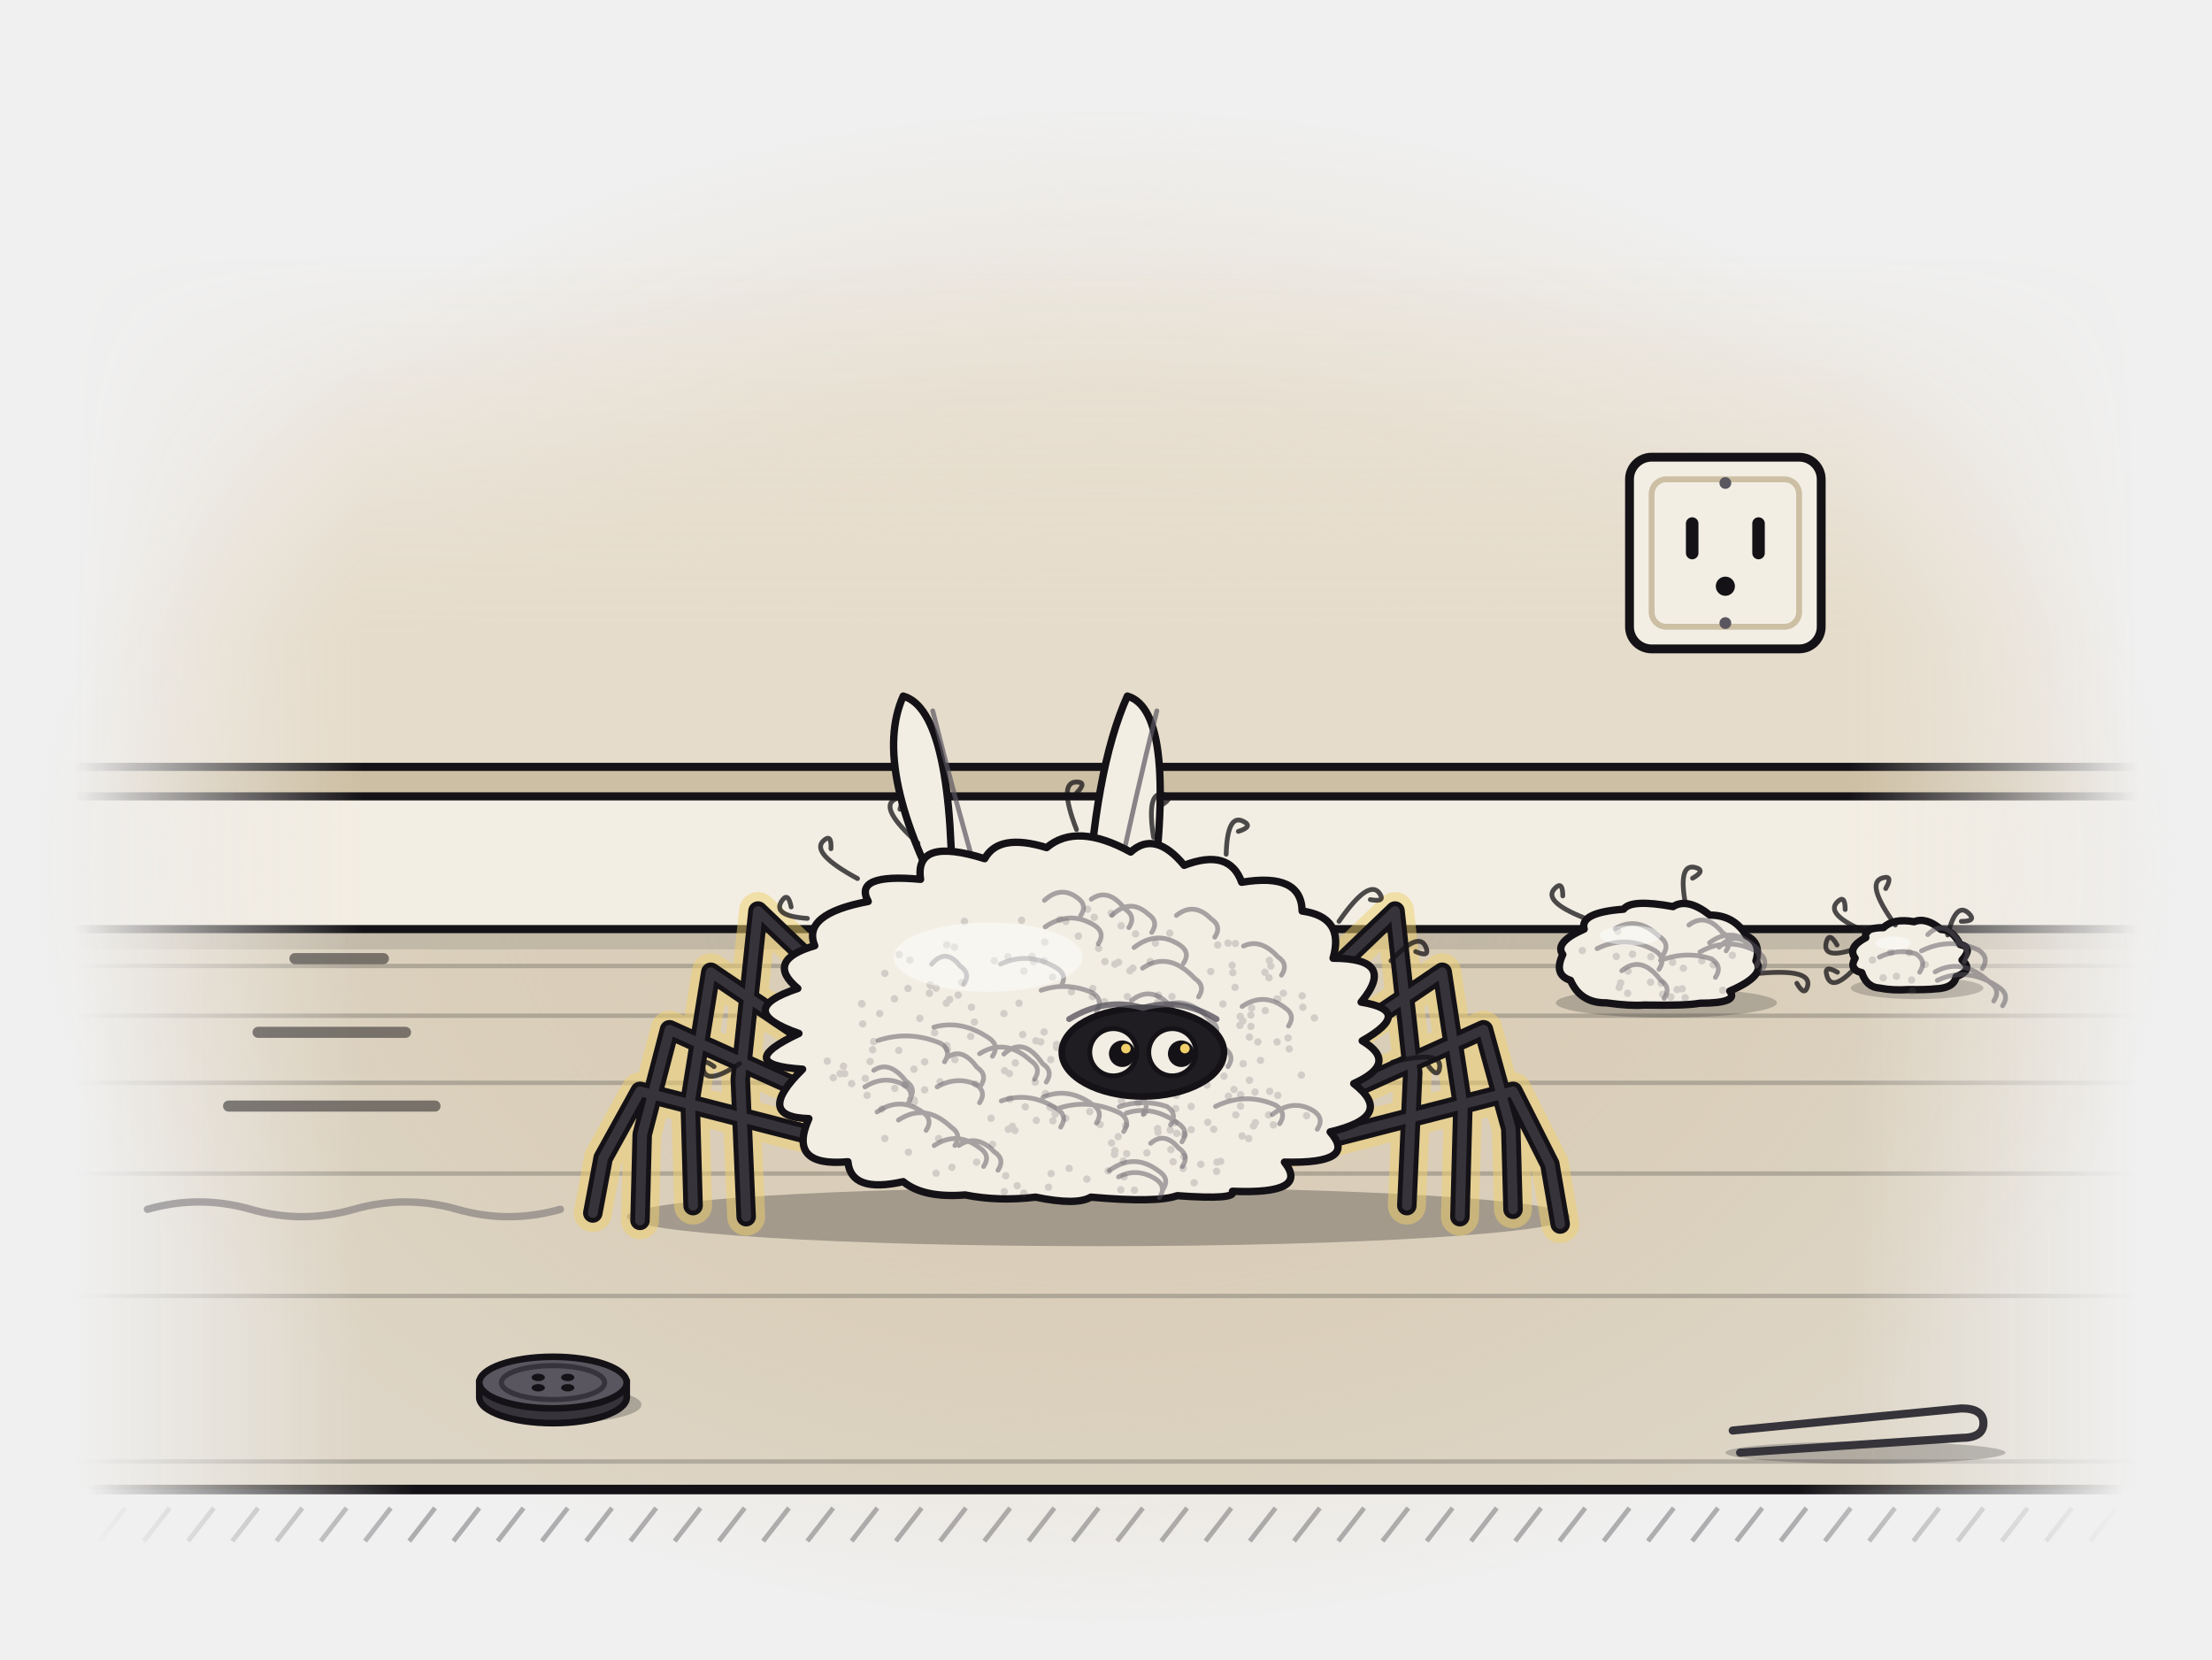
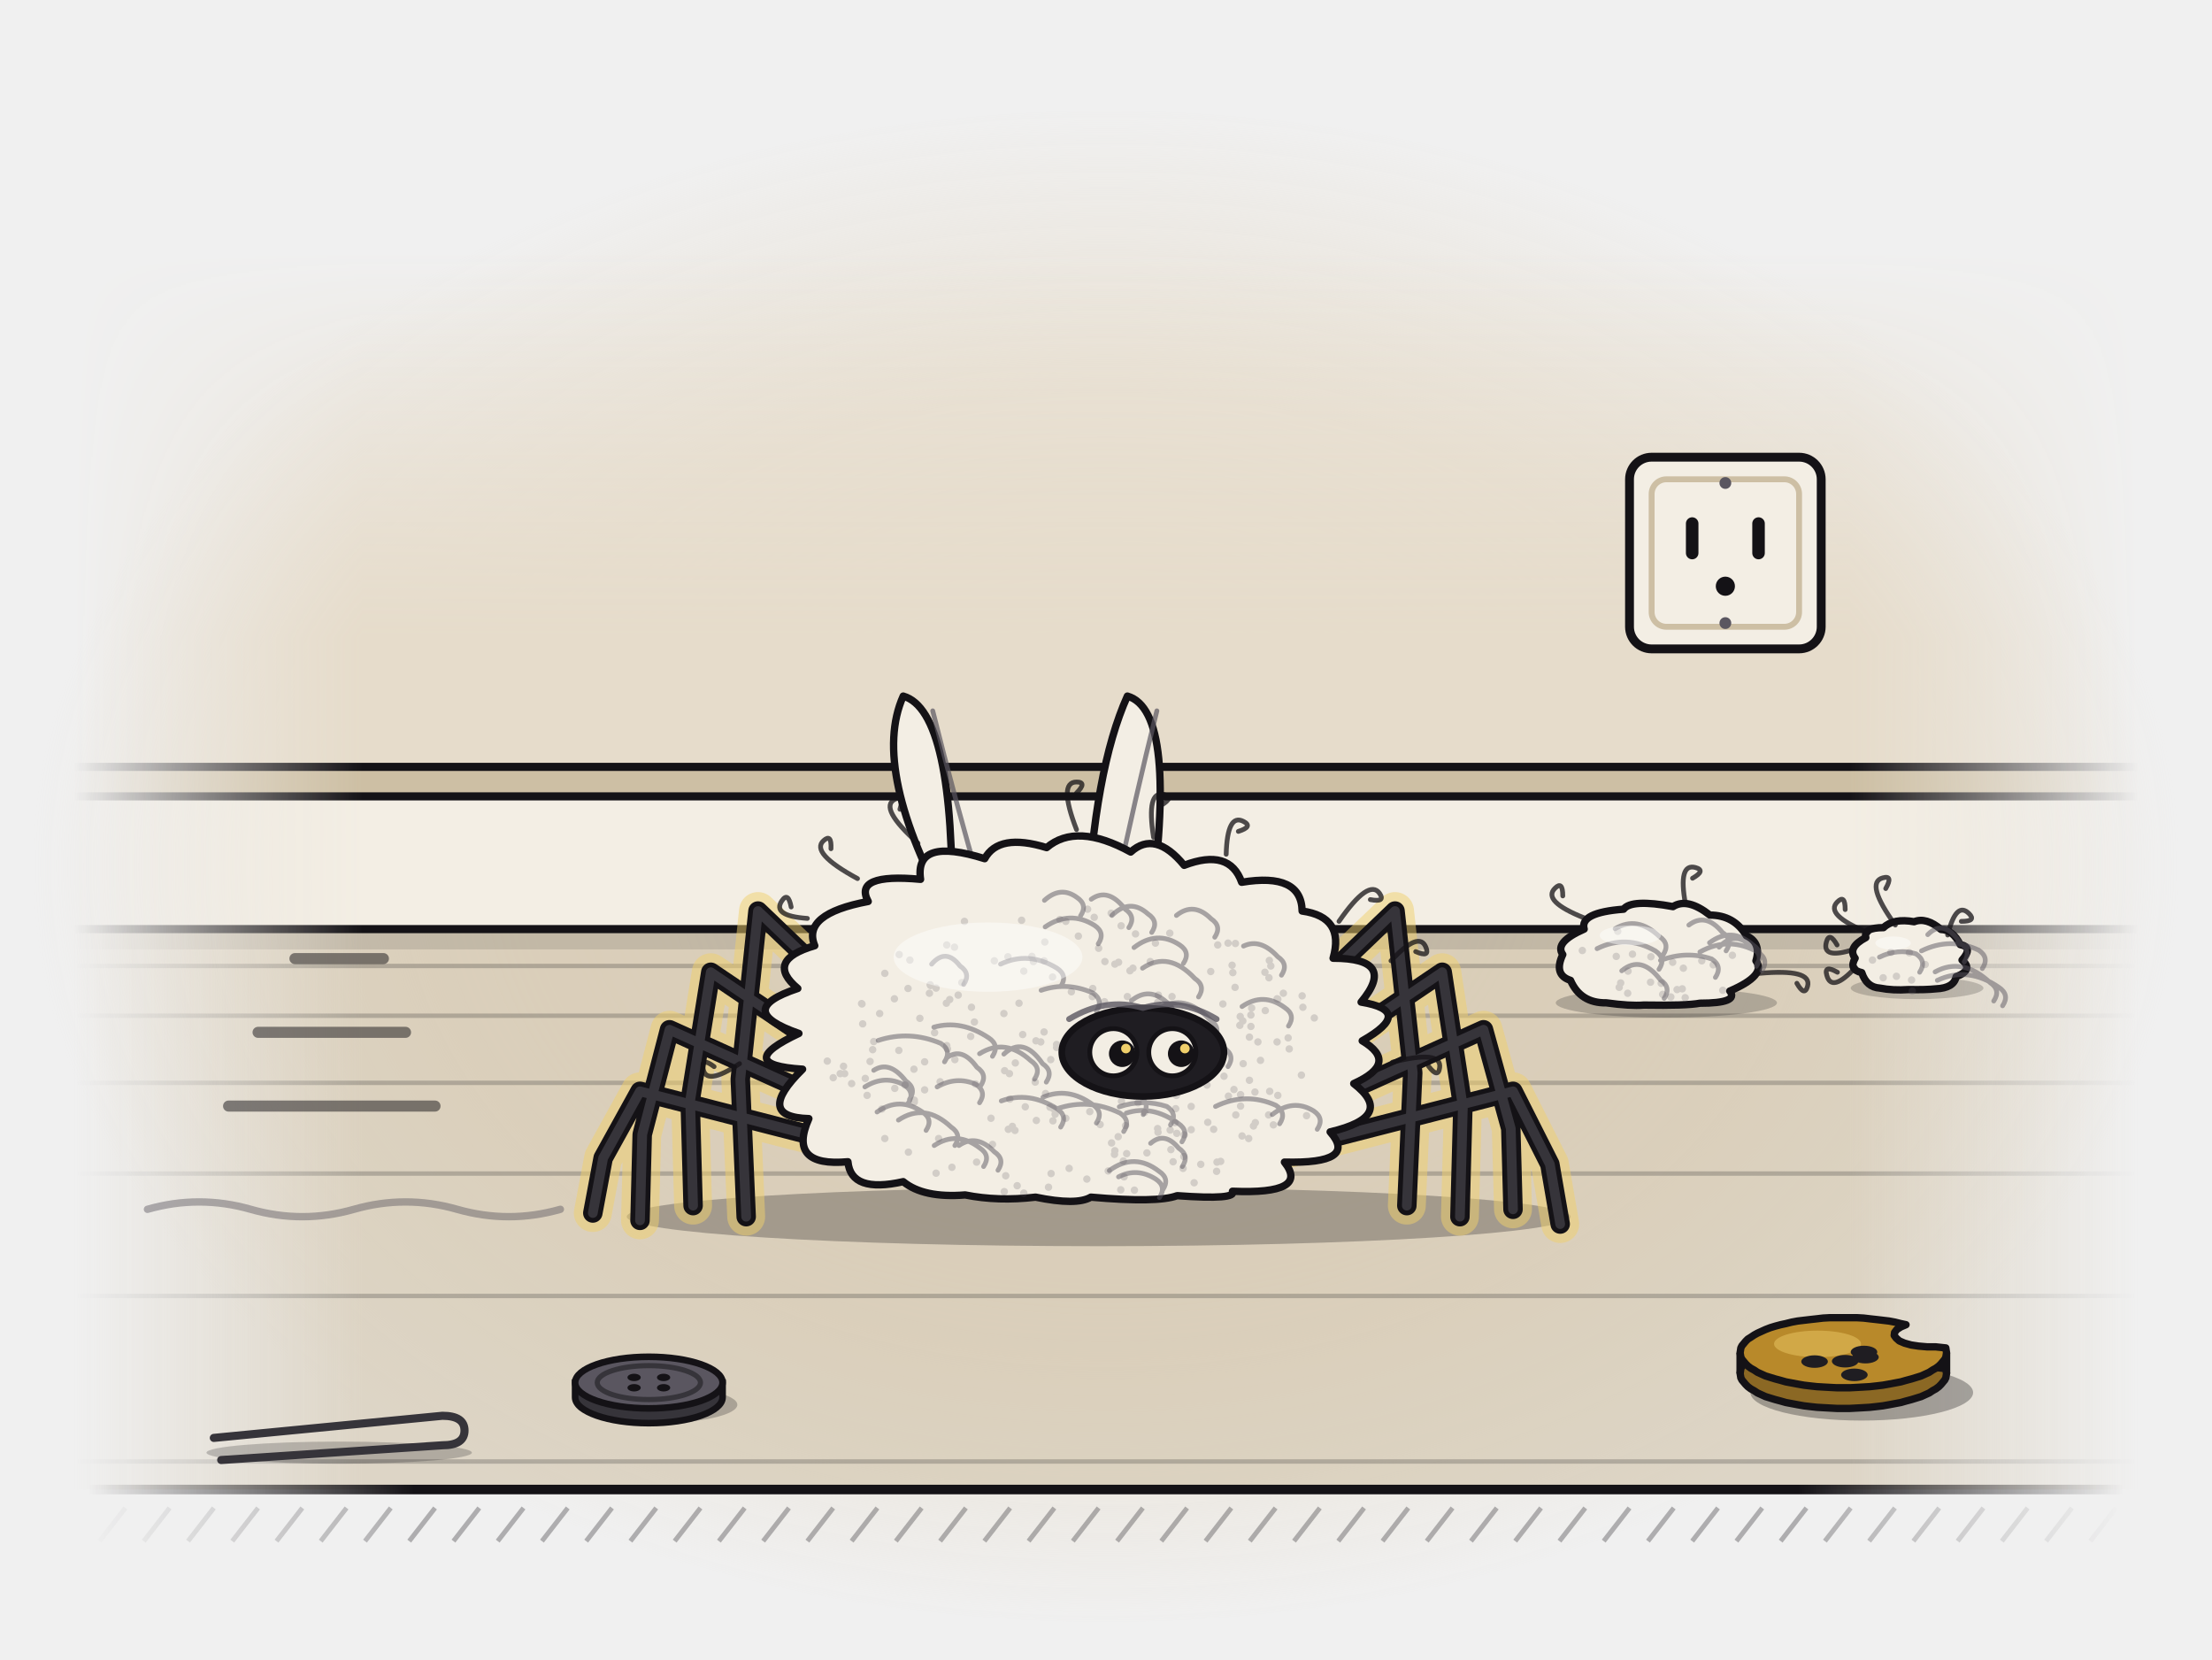
<svg xmlns="http://www.w3.org/2000/svg" viewBox="0 0 600 450" role="img" aria-label="A spider disguised as a dust bunny shuffles along the skirting board">
  <defs>
    <radialGradient id="sdb-glow" cx="50%" cy="50%" r="50%">
      <stop offset="0" stop-color="#e6dccb" stop-opacity="1" />
      <stop offset=".62" stop-color="#e6dccb" stop-opacity="0.7" />
      <stop offset="1" stop-color="#e6dccb" stop-opacity="0" />
    </radialGradient>
  </defs>
  <ellipse cx="300" cy="235" rx="295" ry="205" fill="url(#sdb-glow)" />
  <defs>
    <mask id="sdb-rm" maskUnits="userSpaceOnUse" x="15" y="-50" width="570" height="550">
      <linearGradient id="sdb-rm-lx" gradientUnits="userSpaceOnUse" x1="20" y1="0" x2="580" y2="0">
        <stop offset="0" stop-color="#fff" stop-opacity="0" />
        <stop offset="0.14" stop-color="#fff" />
        <stop offset="0.86" stop-color="#fff" />
        <stop offset="1" stop-color="#fff" stop-opacity="0" />
      </linearGradient>
      <linearGradient id="sdb-rm-ly" gradientUnits="userSpaceOnUse" x1="0" y1="68" x2="0" y2="173">
        <stop offset="0" stop-color="#000" />
        <stop offset="1" stop-color="#000" stop-opacity="0" />
      </linearGradient>
      <rect x="20" y="-50" width="560" height="550" fill="url(#sdb-rm-lx)" />
      <rect x="20" y="-50" width="560" height="223" fill="url(#sdb-rm-ly)" />
    </mask>
  </defs>
  <g mask="url(#sdb-rm)">
    <rect x="20" y="68" width="560" height="140" fill="#e6dccb" />
    <rect x="20" y="252" width="560" height="152" fill="#cdbfa4" opacity=".55" />
    <path d="M20 262H580M20 275.5H580M20 293.7H580M20 318.3H580M20 351.5H580M20 396.4H580" stroke="#141216" stroke-width="1.2" opacity=".22" />
    <rect x="20" y="208" width="560" height="44" fill="#f3eee4" />
    <rect x="20" y="208" width="560" height="8" fill="#cdbfa4" />
    <path d="M20 208H580M20 216H580M20 252H580" stroke="#141216" stroke-width="2.2" />
    <path d="M20 255H580" stroke="#141216" stroke-width="5" opacity=".12" />
  </g>
  <defs>
    <mask id="sdb-fl" maskUnits="userSpaceOnUse" x="19" y="-50" width="562" height="550">
      <linearGradient id="sdb-fl-lx" gradientUnits="userSpaceOnUse" x1="24" y1="0" x2="576" y2="0">
        <stop offset="0" stop-color="#fff" stop-opacity="0" />
        <stop offset="0.16" stop-color="#fff" />
        <stop offset="0.84" stop-color="#fff" />
        <stop offset="1" stop-color="#fff" stop-opacity="0" />
      </linearGradient>
      <rect x="24" y="-50" width="552" height="550" fill="url(#sdb-fl-lx)" />
    </mask>
  </defs>
  <g mask="url(#sdb-fl)">
    <path d="M24 404H576" stroke="#141216" stroke-width="2.6" stroke-linecap="round" />
    <path d="M34 409l-7 9M46 409l-7 9M58 409l-7 9M70 409l-7 9M82 409l-7 9M94 409l-7 9M106 409l-7 9M118 409l-7 9M130 409l-7 9M142 409l-7 9M154 409l-7 9M166 409l-7 9M178 409l-7 9M190 409l-7 9M202 409l-7 9M214 409l-7 9M226 409l-7 9M238 409l-7 9M250 409l-7 9M262 409l-7 9M274 409l-7 9M286 409l-7 9M298 409l-7 9M310 409l-7 9M322 409l-7 9M334 409l-7 9M346 409l-7 9M358 409l-7 9M370 409l-7 9M382 409l-7 9M394 409l-7 9M406 409l-7 9M418 409l-7 9M430 409l-7 9M442 409l-7 9M454 409l-7 9M466 409l-7 9M478 409l-7 9M490 409l-7 9M502 409l-7 9M514 409l-7 9M526 409l-7 9M538 409l-7 9M550 409l-7 9M562 409l-7 9M574 409l-7 9" stroke="#141216" stroke-width="1.3" opacity=".3" />
  </g>
  <rect x="442" y="124" width="52" height="52" rx="6" fill="#f3eee4" stroke="#141216" stroke-width="2.4" />
  <rect x="448" y="130" width="40" height="40" rx="4" fill="none" stroke="#cdbfa4" stroke-width="1.6" />
  <path d="M459 142v8M477 142v8" stroke="#141216" stroke-width="3.4" stroke-linecap="round" />
  <circle cx="468" cy="159" r="2.6" fill="#141216" />
  <circle cx="468" cy="131" r="1.6" fill="#5a5660" />
  <circle cx="468" cy="169" r="1.6" fill="#5a5660" />
  <ellipse cx="452" cy="272" rx="30" ry="4" fill="#141216" opacity="0.22" />
  <path d="M476.3 260.6Q479.2 264.5 469.2 268.8Q471.8 272.1 461.1 272.1Q457.4 272.8 445.9 272.6Q442.2 272.9 435.7 272Q428.7 272.1 426 265.9Q421.3 264.4 423.9 258.9Q421.5 255.6 429.7 252Q428.4 247.5 440.4 246.6Q442.5 243.8 453.8 245.9Q457.7 243.4 463.8 248.2Q470.4 248.2 473.7 253.8Q477.8 255.7 476.3 260.6z" fill="#f3eee4" stroke="#141216" stroke-width="2" stroke-linejoin="round" />
  <path d="M450.6 266.7h0.01M447.8 259.5h0.01M456.6 262.6h0.01M438.8 252.6h0.01M442.8 258.8h0.01M441.5 269.4h0.01M439.6 266.6h0.01M447.7 266.4h0.01M451 269.7h0.01M439.2 267.8h0.01M441.6 263.4h0.01M467.3 268.6h0.01M457.1 270.6h0.01M461.6 260.6h0.01M438.4 259.4h0.01M453.2 270.4h0.01M464.7 261.7h0.01M469.9 259.1h0.01M456.3 268.2h0.01M453.7 261h0.01M429.2 257.8h0.01M454.9 268.4h0.01" stroke="#5a5660" stroke-width="2" stroke-linecap="round" opacity="0.22" />
  <path d="M477.2 264Q491.6 262.7 490.3 267.5q-0.8 2.9 -2.9 -0.8M429.8 249Q418.2 244.4 421.8 240.9q2.1 -2.1 2.1 2.1M457.2 245.3Q455.1 234 459.9 235.3q2.9 0.8 -0.8 2.9" stroke="#141216" stroke-width="1.3" fill="none" stroke-linecap="round" stroke-linejoin="round" opacity=".75" />
  <path d="M463.7 255.7q6 -4.5 11.9 0.7q3 2 1 5M450.4 260.5q7 -2.7 13.9 -0.4q3 2 1 5M433.2 257.3q7.9 -3.9 15.8 0.6q3 2 1 5M438.1 251.9q6 -3.6 12 2.1q3 2 1 5M461.1 258.2q7.9 -4.4 15.8 0.1q3 2 1 5M466.3 256.9q4.5 -4.8 9.1 0.2q3 2 1 5M458.1 250.9q4.6 -3.5 9.1 2q3 2 1 5M439.9 263.3q5.3 -4.4 10.5 2.5q3 2 1 5" stroke="#5a5660" stroke-width="1.3" fill="none" stroke-linecap="round" stroke-linejoin="round" opacity=".5" />
  <ellipse cx="442.2" cy="253.7" rx="8.3" ry="2.7" fill="#fff" opacity=".45" />
  <ellipse cx="520" cy="268" rx="18" ry="3" fill="#141216" opacity="0.2" />
  <path d="M532.2 260.4Q535.4 263.1 530.6 264.9Q530 268 525.1 268.2Q522.3 268.5 517.8 268.4Q513.4 268.7 509.9 268Q506.3 267.8 505 263.8Q501.4 263 503.2 259.9Q501 257 506.1 254.3Q505.4 251.6 510.9 251.6Q513.6 249 519.2 250Q522.5 248.7 526.5 252.1Q529.7 252.2 531.7 256.2Q535.3 256.9 532.2 260.4z" fill="#f3eee4" stroke="#141216" stroke-width="2" stroke-linejoin="round" />
  <path d="M518.5 265.8h0.01M522.2 261.6h0.01M510.8 265.2h0.01M507.9 260.4h0.01M512.9 258.3h0.01M518.7 268.8h0.01M514.4 264.8h0.01M517.9 258.4h0.01" stroke="#5a5660" stroke-width="2" stroke-linecap="round" opacity="0.22" />
  <path d="M503.3 262.4Q496.8 269.4 495.5 264.5q-0.8 -2.9 2.9 -0.8M502.9 257.5Q494.1 260.3 495.4 255.5q0.8 -2.9 2.9 0.8M506.8 253Q494.8 248.1 498.4 244.6q2.1 -2.1 2.1 2.1M514.1 250.9Q505.8 239.4 510.7 238.1q2.9 -0.8 0.8 2.9M528.3 253.6Q530.6 244.3 534.1 247.8q2.1 2.1 -2.1 2.1" stroke="#141216" stroke-width="1.3" fill="none" stroke-linecap="round" stroke-linejoin="round" opacity=".75" />
  <path d="M524.9 263.6q7.4 -4.1 14.9 2.9q3 2 1 5M521.2 257.9q7.8 -3.8 15.5 -0.2q3 2 1 5M522.9 253.5q4.4 -4.5 8.9 2.4q3 2 1 5M509.8 259.6q4.9 -2.4 9.9 -0.9q3 2 1 5M525.5 265.9q8.3 -3.9 16.7 1.9q3 2 1 5" stroke="#5a5660" stroke-width="1.3" fill="none" stroke-linecap="round" stroke-linejoin="round" opacity=".5" />
  <ellipse cx="513.5" cy="255.8" rx="4.8" ry="1.8" fill="#fff" opacity=".45" />
-   <ellipse cx="152" cy="381" rx="22" ry="5" fill="#141216" opacity="0.25" />
-   <path d="M130 375v4a20 7 0 0 0 40 0v-4z" fill="#36343a" stroke="#141216" stroke-width="1.8" />
-   <ellipse cx="150" cy="375" rx="20" ry="7" fill="#5a5660" stroke="#141216" stroke-width="1.8" />
-   <ellipse cx="150" cy="375" rx="14" ry="4.6" fill="none" stroke="#36343a" stroke-width="1.4" />
-   <ellipse cx="146" cy="373.6" rx="1.8" ry="1" fill="#141216" />
-   <ellipse cx="154" cy="373.6" rx="1.8" ry="1" fill="#141216" />
-   <ellipse cx="146" cy="376.4" rx="1.8" ry="1" fill="#141216" />
-   <ellipse cx="154" cy="376.4" rx="1.8" ry="1" fill="#141216" />
-   <ellipse cx="506" cy="394" rx="38" ry="3" fill="#141216" opacity="0.22" />
-   <path d="M470 388l62 -6q6 0 6 4t-6 4l-60 4" stroke="#36343a" stroke-width="2.2" fill="none" stroke-linecap="round" stroke-linejoin="round" />
+   <ellipse cx="178" cy="381" rx="22" ry="5" fill="#141216" opacity="0.25" />
+   <path d="M156 375v4a20 7 0 0 0 40 0v-4z" fill="#36343a" stroke="#141216" stroke-width="1.8" />
+   <ellipse cx="176" cy="375" rx="20" ry="7" fill="#5a5660" stroke="#141216" stroke-width="1.8" />
+   <ellipse cx="176" cy="375" rx="14" ry="4.6" fill="none" stroke="#36343a" stroke-width="1.4" />
+   <ellipse cx="172" cy="373.6" rx="1.8" ry="1" fill="#141216" />
+   <ellipse cx="180" cy="373.6" rx="1.8" ry="1" fill="#141216" />
+   <ellipse cx="172" cy="376.4" rx="1.8" ry="1" fill="#141216" />
+   <ellipse cx="180" cy="376.4" rx="1.8" ry="1" fill="#141216" />
+   <ellipse cx="92" cy="394" rx="36" ry="3" fill="#141216" opacity="0.22" />
+   <path d="M58 390l62 -6q6 0 6 4t-6 4l-60 4" stroke="#36343a" stroke-width="2.2" fill="none" stroke-linecap="round" stroke-linejoin="round" />
+   <ellipse cx="505" cy="377.7" rx="30.2" ry="7.6" fill="#141216" opacity=".32" />
+   <g fill="#b8892a">
+     <path d="M527.8,371.2 527.9,371.9 528,372.5 527.9,373.1 527.8,373.7 527.5,374.3 527,374.9 526.5,375.5 525.9,376.1 525.1,376.7 524.2,377.2 523.3,377.8 522.2,378.3 521.1,378.8 519.8,379.2 518.5,379.6 517,380 515.6,380.4 514,380.7 512.4,381 510.7,381.3 509,381.5 507.2,381.7 505.5,381.8 503.7,381.9 501.8,382 500,382 498.2,382 496.3,381.9 494.5,381.8 492.8,381.7 491,381.5 489.3,381.3 487.6,381 486,380.7 484.4,380.4 483,380 481.5,379.6 480.2,379.2 478.9,378.8 477.8,378.3 476.7,377.8 475.8,377.2 474.9,376.7 474.1,376.1 473.5,375.5 473,374.9 472.5,374.3 472.2,373.7 472.1,373.1 472,372.5 472.1,371.9 472.2,371.2 472.5,370.6 473,370 473.5,369.4 474.1,368.8 474.9,368.3 475.8,367.7 476.7,367.2 477.8,366.7 478.9,366.2 480.2,365.7 481.5,365.3 483,364.9 484.4,364.6 486,364.2 487.6,363.9 489.3,363.7 491,363.5 492.8,363.3 494.5,363.1 496.3,363 498.2,363 500,363 501.8,363 503.7,363 505.5,363.1 507.2,363.3 509,363.5 510.7,363.7 512.4,363.9 514,364.2 515.6,364.6 517,364.9 515.6,365.5 514.5,366.2 513.9,367 513.8,367.8 514.3,368.5 515.2,369.3 516.6,369.9 518.4,370.4 520.4,370.7 522.7,370.9 525,370.9z" />
+     <rect x="472" y="366.9" width="56" height="5.6" />
+   </g>
+   <g fill="#141216" opacity=".28">
+     <path d="M527.8,371.2 527.9,371.9 528,372.5 527.9,373.1 527.8,373.7 527.5,374.3 527,374.9 526.5,375.5 525.9,376.1 525.1,376.7 524.2,377.2 523.3,377.8 522.2,378.3 521.1,378.8 519.8,379.2 518.5,379.6 517,380 515.6,380.4 514,380.7 512.4,381 510.7,381.3 509,381.5 507.2,381.7 505.5,381.8 503.7,381.9 501.8,382 500,382 498.2,382 496.3,381.9 494.5,381.8 492.8,381.7 491,381.5 489.3,381.3 487.6,381 486,380.7 484.4,380.4 483,380 481.5,379.6 480.2,379.2 478.9,378.8 477.8,378.3 476.7,377.8 475.8,377.2 474.9,376.7 474.1,376.1 473.5,375.5 473,374.9 472.5,374.3 472.2,373.7 472.1,373.1 472,372.5 472.1,371.9 472.2,371.2 472.5,370.6 473,370 473.5,369.4 474.1,368.8 474.9,368.3 475.8,367.7 476.7,367.2 477.8,366.7 478.9,366.2 480.2,365.7 481.5,365.3 483,364.9 484.4,364.6 486,364.2 487.6,363.9 489.3,363.7 491,363.5 492.8,363.3 494.5,363.1 496.3,363 498.2,363 500,363 501.8,363 503.7,363 505.5,363.1 507.2,363.3 509,363.5 510.7,363.7 512.4,363.9 514,364.2 515.6,364.6 517,364.9 515.6,365.5 514.5,366.2 513.9,367 513.8,367.8 514.3,368.5 515.2,369.3 516.6,369.9 518.4,370.4 520.4,370.7 522.7,370.9 525,370.9z" />
+     <rect x="472" y="366.9" width="56" height="5.6" />
+   </g>
+   <path d="M527.8,371.2 527.9,371.9 528,372.5 527.9,373.1 527.8,373.7 527.5,374.3 527,374.9 526.5,375.5 525.9,376.1 525.1,376.7 524.2,377.2 523.3,377.8 522.2,378.3 521.1,378.8 519.8,379.2 518.5,379.6 517,380 515.6,380.4 514,380.7 512.4,381 510.7,381.3 509,381.5 507.2,381.7 505.5,381.8 503.7,381.9 501.8,382 500,382 498.2,382 496.3,381.9 494.5,381.8 492.8,381.7 491,381.5 489.3,381.3 487.6,381 486,380.7 484.4,380.4 483,380 481.5,379.6 480.2,379.2 478.9,378.8 477.8,378.3 476.7,377.8 475.8,377.2 474.9,376.7 474.1,376.1 473.5,375.5 473,374.9 472.5,374.3 472.2,373.7 472.1,373.1 472,372.5 472.1,371.9 472.2,371.2 472.5,370.6 473,370 473.5,369.4 474.1,368.8 474.9,368.3 475.8,367.7 476.7,367.2 477.8,366.7 478.9,366.2 480.2,365.7 481.5,365.3 483,364.9 484.4,364.6 486,364.2 487.6,363.9 489.3,363.7 491,363.5 492.8,363.3 494.5,363.1 496.3,363 498.2,363 500,363 501.8,363 503.7,363 505.5,363.1 507.2,363.3 509,363.5 510.7,363.7 512.4,363.9 514,364.2 515.6,364.6 517,364.9 515.6,365.5 514.5,366.2 513.9,367 513.8,367.8 514.3,368.5 515.2,369.3 516.6,369.9 518.4,370.4 520.4,370.7 522.7,370.9 525,370.9z" fill="none" stroke="#141216" stroke-width="2" />
+   <path d="M472 366.9v5.6M528 366.9v5.6" stroke="#141216" stroke-width="2" />
+   <path d="M527.8,365.6 527.9,366.3 528,366.9 527.9,367.5 527.8,368.1 527.5,368.7 527,369.3 526.5,369.9 525.9,370.5 525.1,371.1 524.2,371.6 523.3,372.2 522.2,372.7 521.1,373.2 519.8,373.6 518.5,374 517,374.4 515.6,374.8 514,375.1 512.4,375.4 510.7,375.7 509,375.9 507.2,376.1 505.5,376.2 503.7,376.3 501.8,376.4 500,376.4 498.2,376.4 496.3,376.3 494.5,376.2 492.8,376.1 491,375.9 489.3,375.7 487.6,375.4 486,375.1 484.4,374.8 483,374.4 481.5,374 480.2,373.6 478.9,373.2 477.8,372.7 476.7,372.2 475.8,371.6 474.9,371.1 474.1,370.5 473.5,369.9 473,369.3 472.5,368.7 472.2,368.1 472.1,367.5 472,366.9 472.1,366.3 472.2,365.6 472.5,365 473,364.4 473.5,363.8 474.1,363.2 474.9,362.7 475.8,362.1 476.7,361.6 477.8,361.1 478.9,360.6 480.2,360.1 481.5,359.7 483,359.3 484.4,359 486,358.6 487.6,358.3 489.3,358.1 491,357.9 492.8,357.7 494.5,357.5 496.3,357.4 498.2,357.4 500,357.4 501.8,357.4 503.7,357.4 505.5,357.5 507.2,357.7 509,357.9 510.7,358.1 512.4,358.3 514,358.6 515.6,359 517,359.3 515.6,359.9 514.5,360.6 513.9,361.4 513.8,362.2 514.3,362.9 515.2,363.7 516.6,364.3 518.4,364.8 520.4,365.1 522.7,365.3 525,365.3z" fill="#b8892a" stroke="#141216" stroke-width="2" stroke-linejoin="round" />
+   <ellipse cx="493" cy="364.5" rx="11.8" ry="3.6" fill="#f0cf6b" opacity=".45" />
+   <ellipse cx="500.5" cy="369.2" rx="3.6" ry="1.7" fill="#1f1d22" />
+   <ellipse cx="505.6" cy="366.7" rx="3.6" ry="1.7" fill="#1f1d22" />
+   <ellipse cx="492.2" cy="369.3" rx="3.6" ry="1.7" fill="#1f1d22" />
+   <ellipse cx="503" cy="372.9" rx="3.6" ry="1.7" fill="#1f1d22" />
+   <ellipse cx="506" cy="368.1" rx="3.6" ry="1.7" fill="#1f1d22" />
  <path d="M40 328q14 -4 28 0t28 0 28 0 28 0" stroke="#5a5660" stroke-width="2" fill="none" stroke-linecap="round" stroke-linejoin="round" opacity=".45" />
  <path d="M110 280h-40M118 300h-56M104 260h-24" stroke="#141216" stroke-width="3" fill="none" stroke-linecap="round" stroke-linejoin="round" opacity=".5" />
  <ellipse cx="298" cy="330" rx="128" ry="8" fill="#141216" opacity="0.28" />
  <path d="M348 276.2L378.4 247.1L383.2 291L381.6 327M349.6 291.8L391.2 263.7L396.8 300.2L396 330M344.8 305.3L402.4 279.3L409.8 306.1L410.4 328M333.6 315.7L410.4 296L420.4 315.8L423.2 332M236 276.2L205.6 247.1L200.8 292.7L202.4 330M234.4 291.8L192.8 263.7L187.2 298.5L188 327M239.2 305.3L181.6 279.3L174.2 307.7L173.6 331M250.4 315.7L173.6 296L163.6 314.1L160.8 329" stroke="#f0cf6b" stroke-width="10.28" fill="none" stroke-linecap="round" stroke-linejoin="round" opacity=".5" />
  <path d="M348 276.2L378.4 247.1L383.2 291L381.6 327M349.6 291.8L391.2 263.7L396.8 300.2L396 330M344.8 305.3L402.4 279.3L409.8 306.1L410.4 328M333.6 315.7L410.4 296L420.4 315.8L423.2 332M236 276.2L205.6 247.1L200.8 292.7L202.4 330M234.4 291.8L192.8 263.7L187.2 298.5L188 327M239.2 305.3L181.6 279.3L174.2 307.7L173.6 331M250.4 315.7L173.6 296L163.6 314.1L160.8 329" stroke="#141216" stroke-width="5.28" fill="none" stroke-linecap="round" stroke-linejoin="round" />
  <path d="M348 276.2L378.4 247.1L383.2 291L381.6 327M349.6 291.8L391.2 263.7L396.8 300.2L396 330M344.8 305.3L402.4 279.3L409.8 306.1L410.4 328M333.6 315.7L410.4 296L420.4 315.8L423.2 332M236 276.2L205.6 247.1L200.8 292.7L202.4 330M234.4 291.8L192.8 263.7L187.2 298.5L188 327M239.2 305.3L181.6 279.3L174.2 307.7L173.6 331M250.4 315.7L173.6 296L163.6 314.1L160.8 329" stroke="#36343a" stroke-width="2.64" fill="none" stroke-linecap="round" stroke-linejoin="round" />
  <path d="M258 248.8q-22 -40 -13 -60q14 4 13.2 60z" fill="#f3eee4" stroke="#141216" stroke-width="2" stroke-linejoin="round" />
  <path d="M266 240.8q-7 -24 -13 -48" stroke="#5a5660" stroke-width="1.3" fill="none" stroke-linecap="round" stroke-linejoin="round" opacity=".7" />
  <path d="M294.8 248.8q2 -40 11 -60q14 4 6 60z" fill="#f3eee4" stroke="#141216" stroke-width="2" stroke-linejoin="round" />
  <path d="M302.8 240.8q5 -24 11 -48" stroke="#5a5660" stroke-width="1.3" fill="none" stroke-linecap="round" stroke-linejoin="round" opacity=".7" />
  <path d="M369.5 282.3Q379.6 288.3 367.2 293.9Q378.7 302.8 360.8 307Q368.5 315.7 348.4 315.2Q355.4 324 334.3 323.1Q335.7 325.5 319.3 324.3Q314 326.3 295.9 324.7Q292 327 280.9 324.7Q270.7 325.9 261.8 324.1Q250.5 325 245 320.5Q230.8 323.7 230 315.1Q213.5 316.6 219.4 303.4Q204.5 303 217.7 290Q198.6 288.8 216.7 280.3Q198.6 274 216.4 268.1Q207.3 260.5 221 256.5Q217.4 247.9 235.5 244.5Q231.3 236.8 249.7 238.5Q248 226.9 267.1 232.9Q270.9 225.9 283.9 229.9Q292 223 306.7 231.1Q313.3 225.1 321.2 234.7Q333.5 230 336.8 239.3Q353 236.6 353.2 247.1Q364.8 248.7 361.6 259.9Q379.1 259.9 369.2 271.8Q383.8 274.2 369.5 282.3z" fill="#f3eee4" stroke="#141216" stroke-width="2" stroke-linejoin="round" />
  <path d="M294.8 319.8h0.01M319.1 297.1h0.01M246.4 312.5h0.01M307.3 262.6h0.01M321.2 307.8h0.01M286.6 284.1h0.01M289.1 303.3h0.01M248 298.9h0.01M341.9 287.6h0.01M335.1 255.9h0.01M344.3 260.5h0.01M255 293.4h0.01M301.4 247.7h0.01M315.1 284.2h0.01M257.6 271.1h0.01M314.1 307.1h0.01M312 260.8h0.01M336.3 278.1h0.01M245.5 294.3h0.01M235.2 297.1h0.01M302.3 313.1h0.01M319.5 285.5h0.01M308.7 299.1h0.01M340.4 296.2h0.01M296.8 248.8h0.01M308 288h0.01M276.4 272.1h0.01M346.4 270.9h0.01M344.7 262h0.01M272.3 274.9h0.01M314 271.9h0.01M330.1 315.2h0.01M278.1 300.2h0.01M305.3 305.3h0.01M305.8 270.3h0.01M335 267.8h0.01M263.5 273.2h0.01M250.8 295.6h0.01M313.2 280.4h0.01M331.4 288.6h0.01M272.8 318.9h0.01M272.4 323.2h0.01M334.2 261.8h0.01M246.3 268.1h0.01M284.4 322h0.01M339.3 275.3h0.01M242.7 295.2h0.01M318.9 300.7h0.01M226 292.3h0.01M284.8 300.3h0.01M329.2 306.3h0.01M292.5 253.9h0.01M308 253.3h0.01M313.4 255.8h0.01M273.9 298.1h0.01M333.2 297.3h0.01M253.5 280.1h0.01M236 287.9h0.01M332 291.9h0.01M339.3 278.4h0.01M308.5 273.8h0.01M281.1 303.9h0.01M307.7 322.8h0.01M341.2 282.6h0.01M328.4 263.5h0.01M334.4 263.8h0.01M325.7 315.8h0.01M346.6 271h0.01M285.5 265h0.01M257 284.5h0.01M331.7 272.3h0.01M296.4 268.1h0.01M269.2 310.4h0.01M229.1 291.2h0.01M306.5 263.3h0.01M314.2 269.9h0.01M354.4 302.6h0.01M273.4 259.5h0.01M269.7 260.6h0.01M275.4 288.3h0.01M310.7 295.9h0.01M252.4 267.3h0.01M349.4 281.5h0.01M277.7 263.4h0.01M298 257.2h0.01M263.3 281.1h0.01M280.3 260.8h0.01M234 277.7h0.01M224.4 287.8h0.01M304 322.7h0.01M340.5 304.5h0.01M285 287.4h0.01M295 246.6h0.01M259.9 269.9h0.01M323.1 300.1h0.01M304.2 298.7h0.01M290.8 281h0.01M301.5 310h0.01M296.7 281h0.01M246.8 260.4h0.01M304.1 251.1h0.01M228.8 289.2h0.01M252.1 269.4h0.01M281 282.3h0.01M303.4 261h0.01M287.5 249.4h0.01M356.5 276.1h0.01M286.2 302.2h0.01M290 316.9h0.01M303.3 308.3h0.01M273.8 291.2h0.01M239.2 300.8h0.01M295.6 301.5h0.01M237 282.5h0.01M331.1 315h0.01M286.6 283.3h0.01M327.4 294.3h0.01M259 287.4h0.01M319.2 307.4h0.01M346.4 282.6h0.01M337.1 276.9h0.01M314 306.1h0.01M283.2 260.6h0.01M318.7 304.5h0.01M274.6 305.5h0.01M310.5 301.7h0.01M258.2 316.6h0.01M236.7 284.7h0.01M346.6 297.1h0.01M264.6 294h0.01M233.7 272.2h0.01M353.4 273.2h0.01M273.5 306.3h0.01M275.9 321.6h0.01M240 264h0.01M282.3 282.6h0.01M260.9 266.5h0.01M258.9 256.9h0.01M333.1 255.8h0.01M317.6 311.8h0.01M304.7 314.9h0.01M283.4 255.5h0.01M311.1 312.7h0.01M248 298.4h0.01M256.7 272.1h0.01M339.5 273.4h0.01M343.2 274.1h0.01M330 317.7h0.01M317.3 253.1h0.01M305.6 312.9h0.01M348.1 269.4h0.01M317.4 306.5h0.01M231 293.9h0.01M243.8 284.9h0.01M294.7 287.5h0.01M330.3 256.3h0.01M249.5 276.2h0.01M299.7 260.8h0.01M337.2 288.5h0.01M335.2 302.4h0.01M298.4 305h0.01M336.5 300h0.01M275.3 306.6h0.01M323.1 306.4h0.01M320.9 316.9h0.01M338.7 308.8h0.01M302.4 261.5h0.01M318.2 315.1h0.01M344.4 296h0.01M302.6 289.3h0.01M277.7 323.6h0.01M353 291.6h0.01M256.8 283.6h0.01M290.6 269h0.01M277.4 280.6h0.01M323.9 320.8h0.01M300.6 317.6h0.01M349.7 284.5h0.01M338.9 281.3h0.01M327.6 304.4h0.01M227.9 291.2h0.01M234.7 292.5h0.01M238.6 274.9h0.01M338.9 293h0.01M317.7 273.7h0.01M289.1 249.9h0.01M264.3 277.2h0.01M299.6 271.7h0.01M261.6 249.9h0.01M243.9 258.9h0.01M240 308.8h0.01M302.4 312.1h0.01M317.9 270.3h0.01M343.1 263.7h0.01M264.9 315.2h0.01M283.2 279.9h0.01M283.6 296.6h0.01M253.9 318.2h0.01M285.7 300.7h0.01M336.4 275.7h0.01M250.8 288h0.01M322.7 292.4h0.01M285.1 318.3h0.01M256.8 256.3h0.01M336.5 296.9h0.01M324.4 286.2h0.01M253.9 268h0.01M242.6 270.9h0.01M254.6 308.8h0.01M340 305.4h0.01M344.1 302.4h0.01M252.3 267.1h0.01M277.1 249.6h0.01M268.8 303.3h0.01M296.3 270.3h0.01M344.2 265.2h0.01M285.6 304h0.01M233.8 272.3h0.01M301.9 280.1h0.01M280.8 293.5h0.01M321.1 313.7h0.01M311 289.3h0.01M345.4 305.1h0.01M272.5 290.4h0.01M301.6 282.5h0.01M353.2 270.1h0.01M334.7 295.5h0.01M304.9 319.2h0.01M336.9 308.1h0.01M279.9 259.4h0.01M247.9 290h0.01" stroke="#5a5660" stroke-width="2" stroke-linecap="round" opacity="0.22" />
  <path d="M377.7 288.1Q391.2 284.7 390.5 289.6q-0.4 3 -3 -0.4M200.6 288.5Q191.3 294.7 190.7 289.7q-0.4 -3 3 -0.4M219 249.1Q209.3 248.4 212.1 244.3q1.7 -2.5 2.5 1.7M232.6 238.3Q219.7 231.3 223.4 228q2.2 -2 2 2.2M249 228.7Q238.3 219.1 242.7 216.8q2.7 -1.4 1.4 2.7M292 225Q287 212.1 292 212.1q3 0 0 3M312.9 227.1Q310.9 214.3 315.7 215.5q2.9 0.7 -0.7 2.9M332.6 231.7Q332.9 220.5 337.3 222.8q2.7 1.4 -1.4 2.7M363.2 249.9Q371.3 238.2 374.2 242.3q1.7 2.5 -2.5 1.7M377.3 260.6Q385 252.3 386.8 257q1.1 2.8 -2.8 1.1" stroke="#141216" stroke-width="1.3" fill="none" stroke-linecap="round" stroke-linejoin="round" opacity=".75" />
  <path d="M300.9 317.5q6.8 -5 13.5 0.2q3 2 1 5M306.9 271.4q4.7 -3.8 9.4 0.3q3 2 1 5M314.2 273.7q7.1 -4.6 14.1 3q3 2 1 5M309.9 262.6q7.1 -4.8 14.2 2.8q3 2 1 5M282.4 268.6q7 -2.4 14 0.7q3 2 1 5M237.9 301.6q6.1 -4.3 12.3 0q3 2 1 5M234.6 294.8q5.4 -3.4 10.7 -0.5q3 2 1 5M336.9 273q5.8 -4 11.6 0.3q3 2 1 5M252.7 261.5q3.9 -4.5 7.7 0.5q3 2 1 5M272.3 285.9q5.3 -5 10.5 2.6q3 2 1 5M283.3 244.2q4.4 -4 8.8 -0.8q3 2 1 5M286.8 300.7q8.5 -2.9 17 1.2q3 2 1 5M299.2 294.6q4.9 -4.8 9.9 2.7q3 2 1 5M253.4 310.7q6.2 -4.1 12.4 0.7q3 2 1 5M265.7 285.8q7 -4.4 13.9 1.9q3 2 1 5M312.1 310.1q3.8 -3.3 7.6 1.3q3 2 1 5M337.3 256.6q4.6 -2.2 9.3 2.9q3 2 1 5M319.9 284.6q6.1 -4.2 12.2 -0.3q3 2 1 5M301.6 248.3q4.9 -4.8 9.8 -0.4q3 2 1 5M307.6 257q6.2 -4.8 12.4 -0.7q3 2 1 5M237 290.3q4.3 -2.8 8.7 2.9q3 2 1 5M271.4 261.5q7.6 -3.6 15.3 1.1q3 2 1 5M305.5 301.9q7 -2.3 14.1 2.8q3 2 1 5M303.4 319.2q5 -2.6 10.1 0.6q3 2 1 5M260.1 310.7q4.8 -3.3 9.6 1.7q3 2 1 5M304.2 279.5q4.2 -4 8.5 2q3 2 1 5M319.1 248.3q4.7 -3.8 9.4 0.9q3 2 1 5M303.6 300.2q6.4 -2.2 12.9 -0.1q3 2 1 5M283.5 251.4q6.7 -4.6 13.4 -0.4q3 2 1 5M253.3 278.6q7.4 -2.1 14.9 2.9q3 2 1 5M292.1 280.5q7.1 -3.2 14.1 1.7q3 2 1 5M271.6 298.6q7.5 -2.7 15.1 2.1q3 2 1 5M345.1 302.3q5.6 -4.4 11.2 -1q3 2 1 5M238.2 282.2q8.5 -2.8 17 0.8q3 2 1 5M294.5 282.2q8 -2 16 0.7q3 2 1 5M243.7 303.8q7.2 -4.8 14.3 1.9q3 2 1 5M254.2 294.8q5.2 -3 10.5 -0.7q3 2 1 5M282.9 297.6q6.8 -2.9 13.5 2q3 2 1 5M318 285q3.9 -2.8 7.7 -0.2q3 2 1 5M256.8 286.9q4.1 -3.1 8.2 2.6q3 2 1 5M329.7 300.1q8.2 -4 16.4 -0.3q3 2 1 5M296 243.9q4.6 -3.3 9.2 2.7q3 2 1 5" stroke="#5a5660" stroke-width="1.3" fill="none" stroke-linecap="round" stroke-linejoin="round" opacity=".5" />
  <ellipse cx="268" cy="259.6" rx="25.6" ry="9.4" fill="#fff" opacity=".45" />
  <ellipse cx="310" cy="285.4" rx="22" ry="12" fill="#1f1d22" stroke="#141216" stroke-width="1.8" />
  <circle cx="302" cy="285.4" r="6.4" fill="#f3eee4" stroke="#141216" stroke-width="1.3" />
  <circle cx="304.4" cy="285.8" r="3.6" fill="#141216" />
  <circle cx="305.4" cy="284.4" r="1.3" fill="#f0cf6b" />
  <circle cx="318" cy="285.4" r="6.4" fill="#f3eee4" stroke="#141216" stroke-width="1.3" />
  <circle cx="320.4" cy="285.8" r="3.6" fill="#141216" />
  <circle cx="321.4" cy="284.4" r="1.3" fill="#f0cf6b" />
  <path d="M290 276.4q10 -6 20 -3M330 276.4q-10 -6 -20 -3" stroke="#5a5660" stroke-width="1.6" fill="none" stroke-linecap="round" stroke-linejoin="round" opacity=".8" />
</svg>
